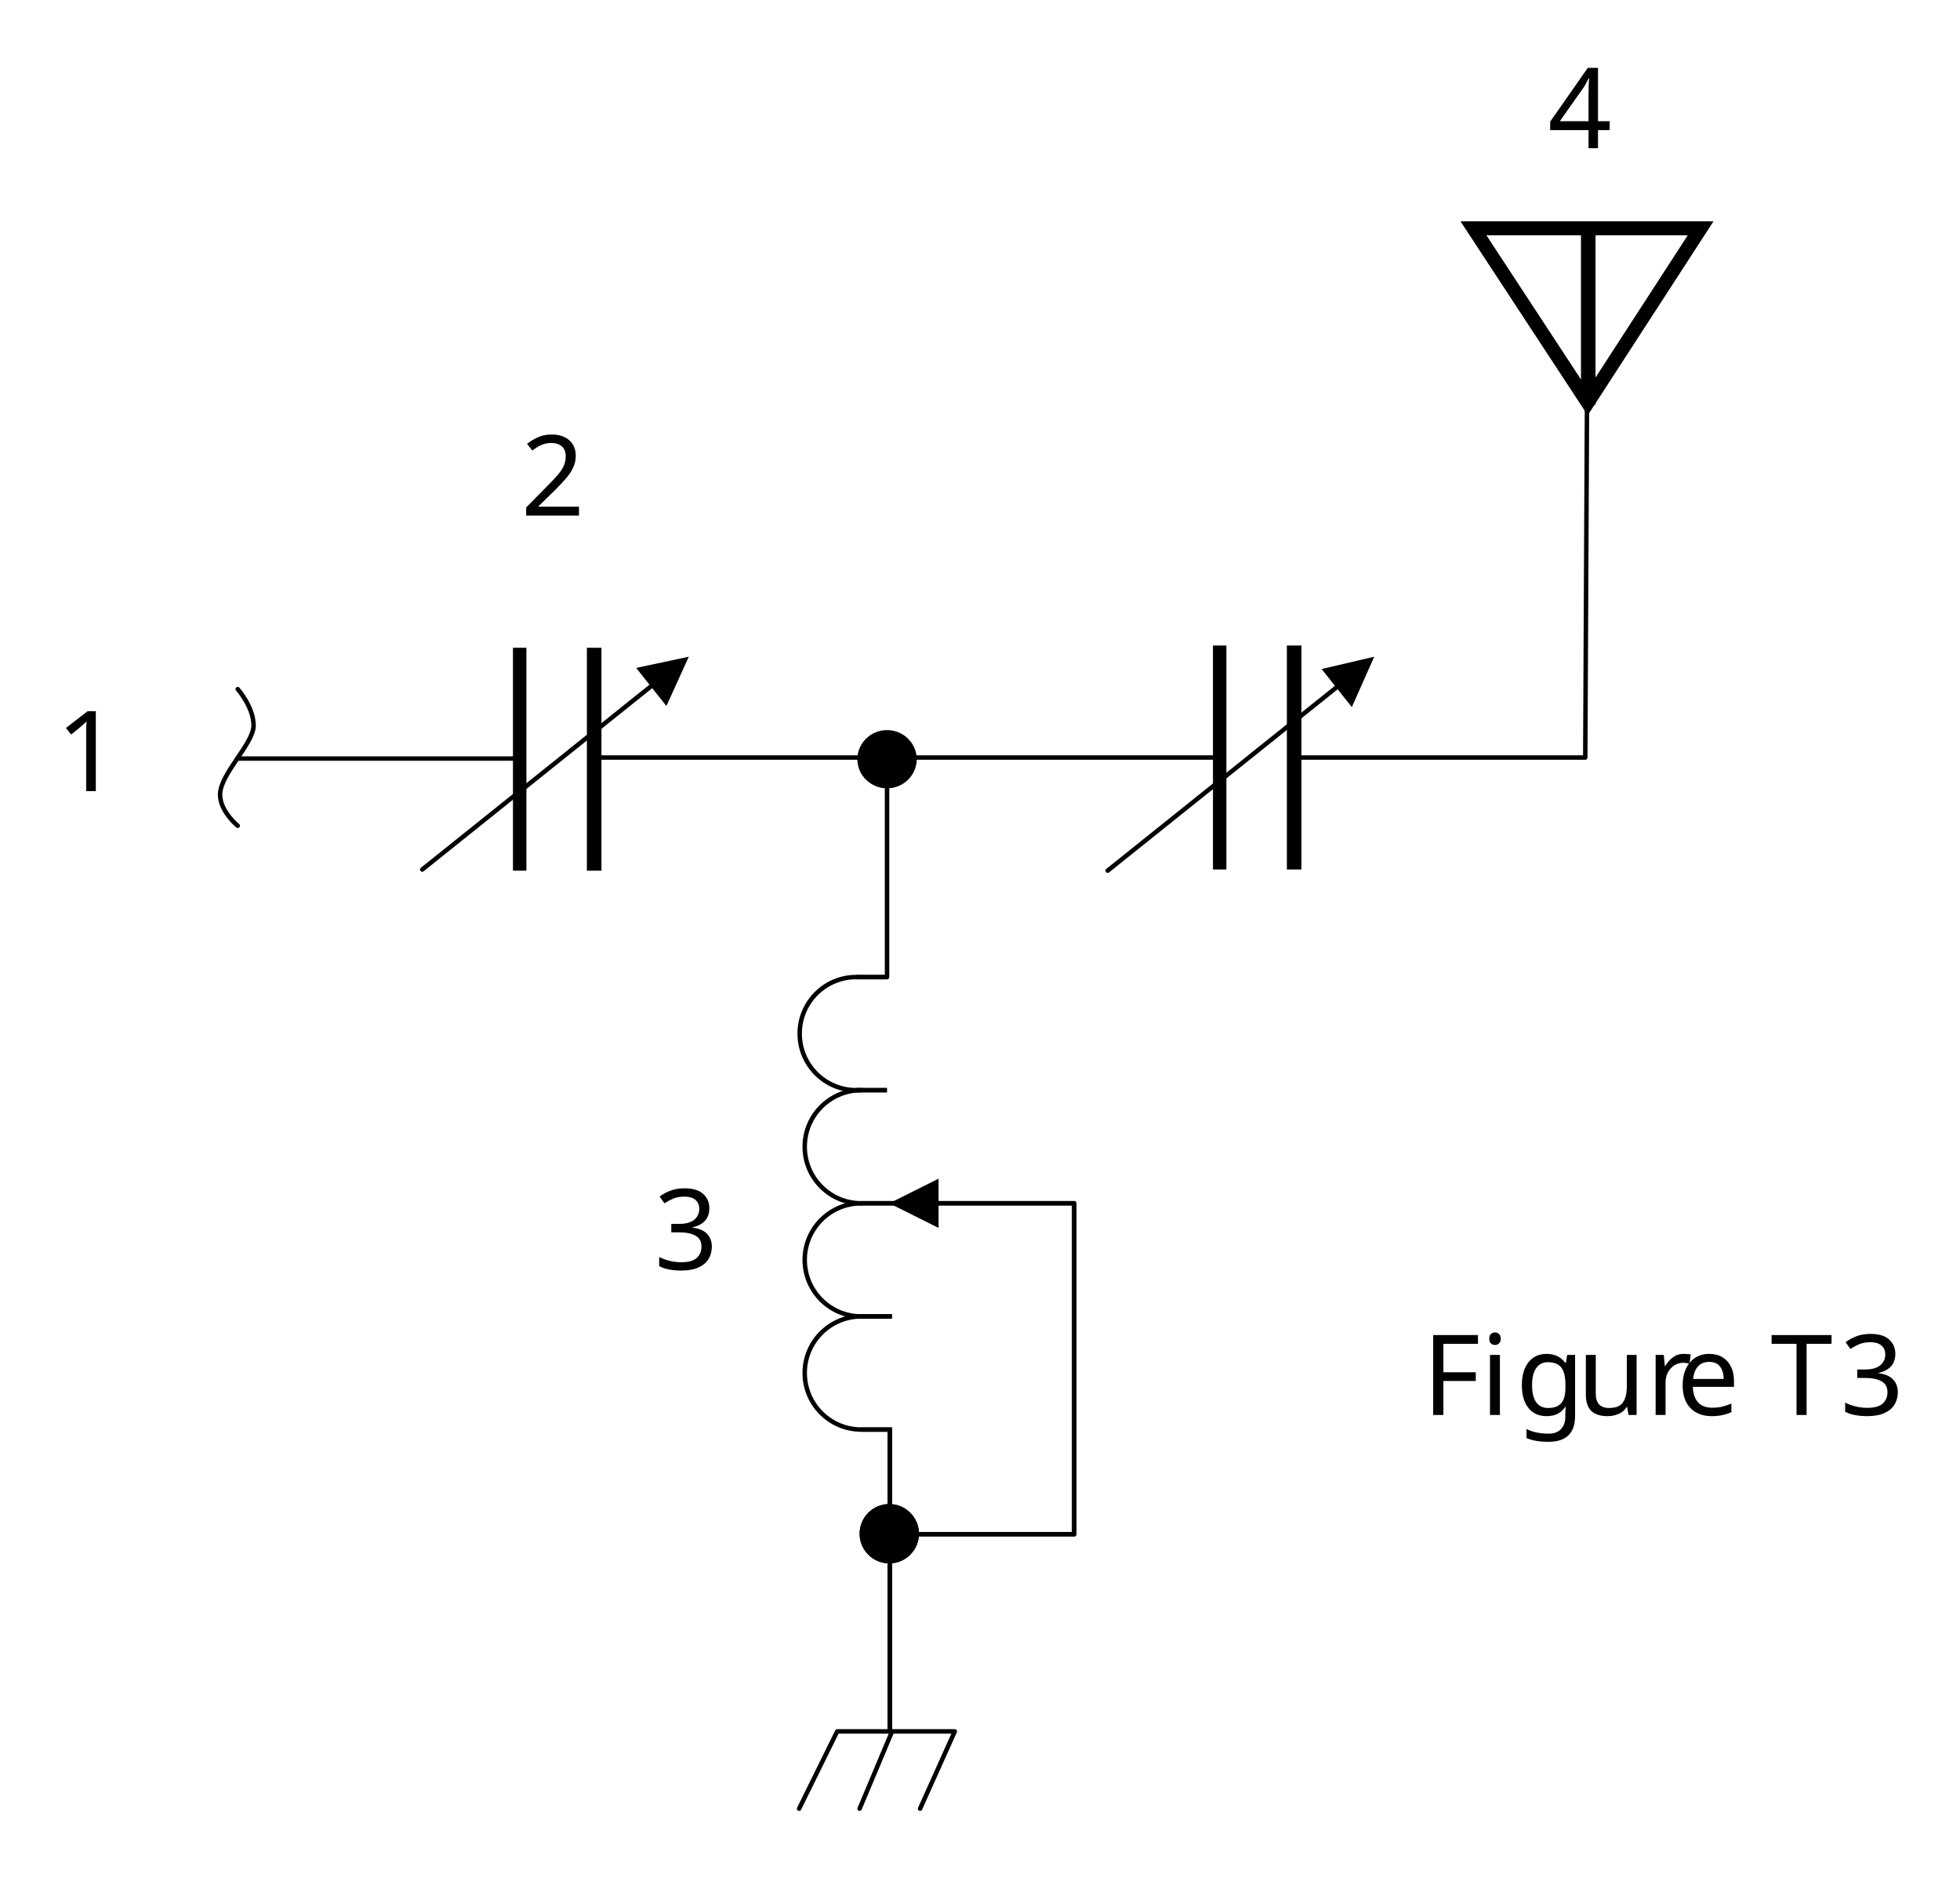
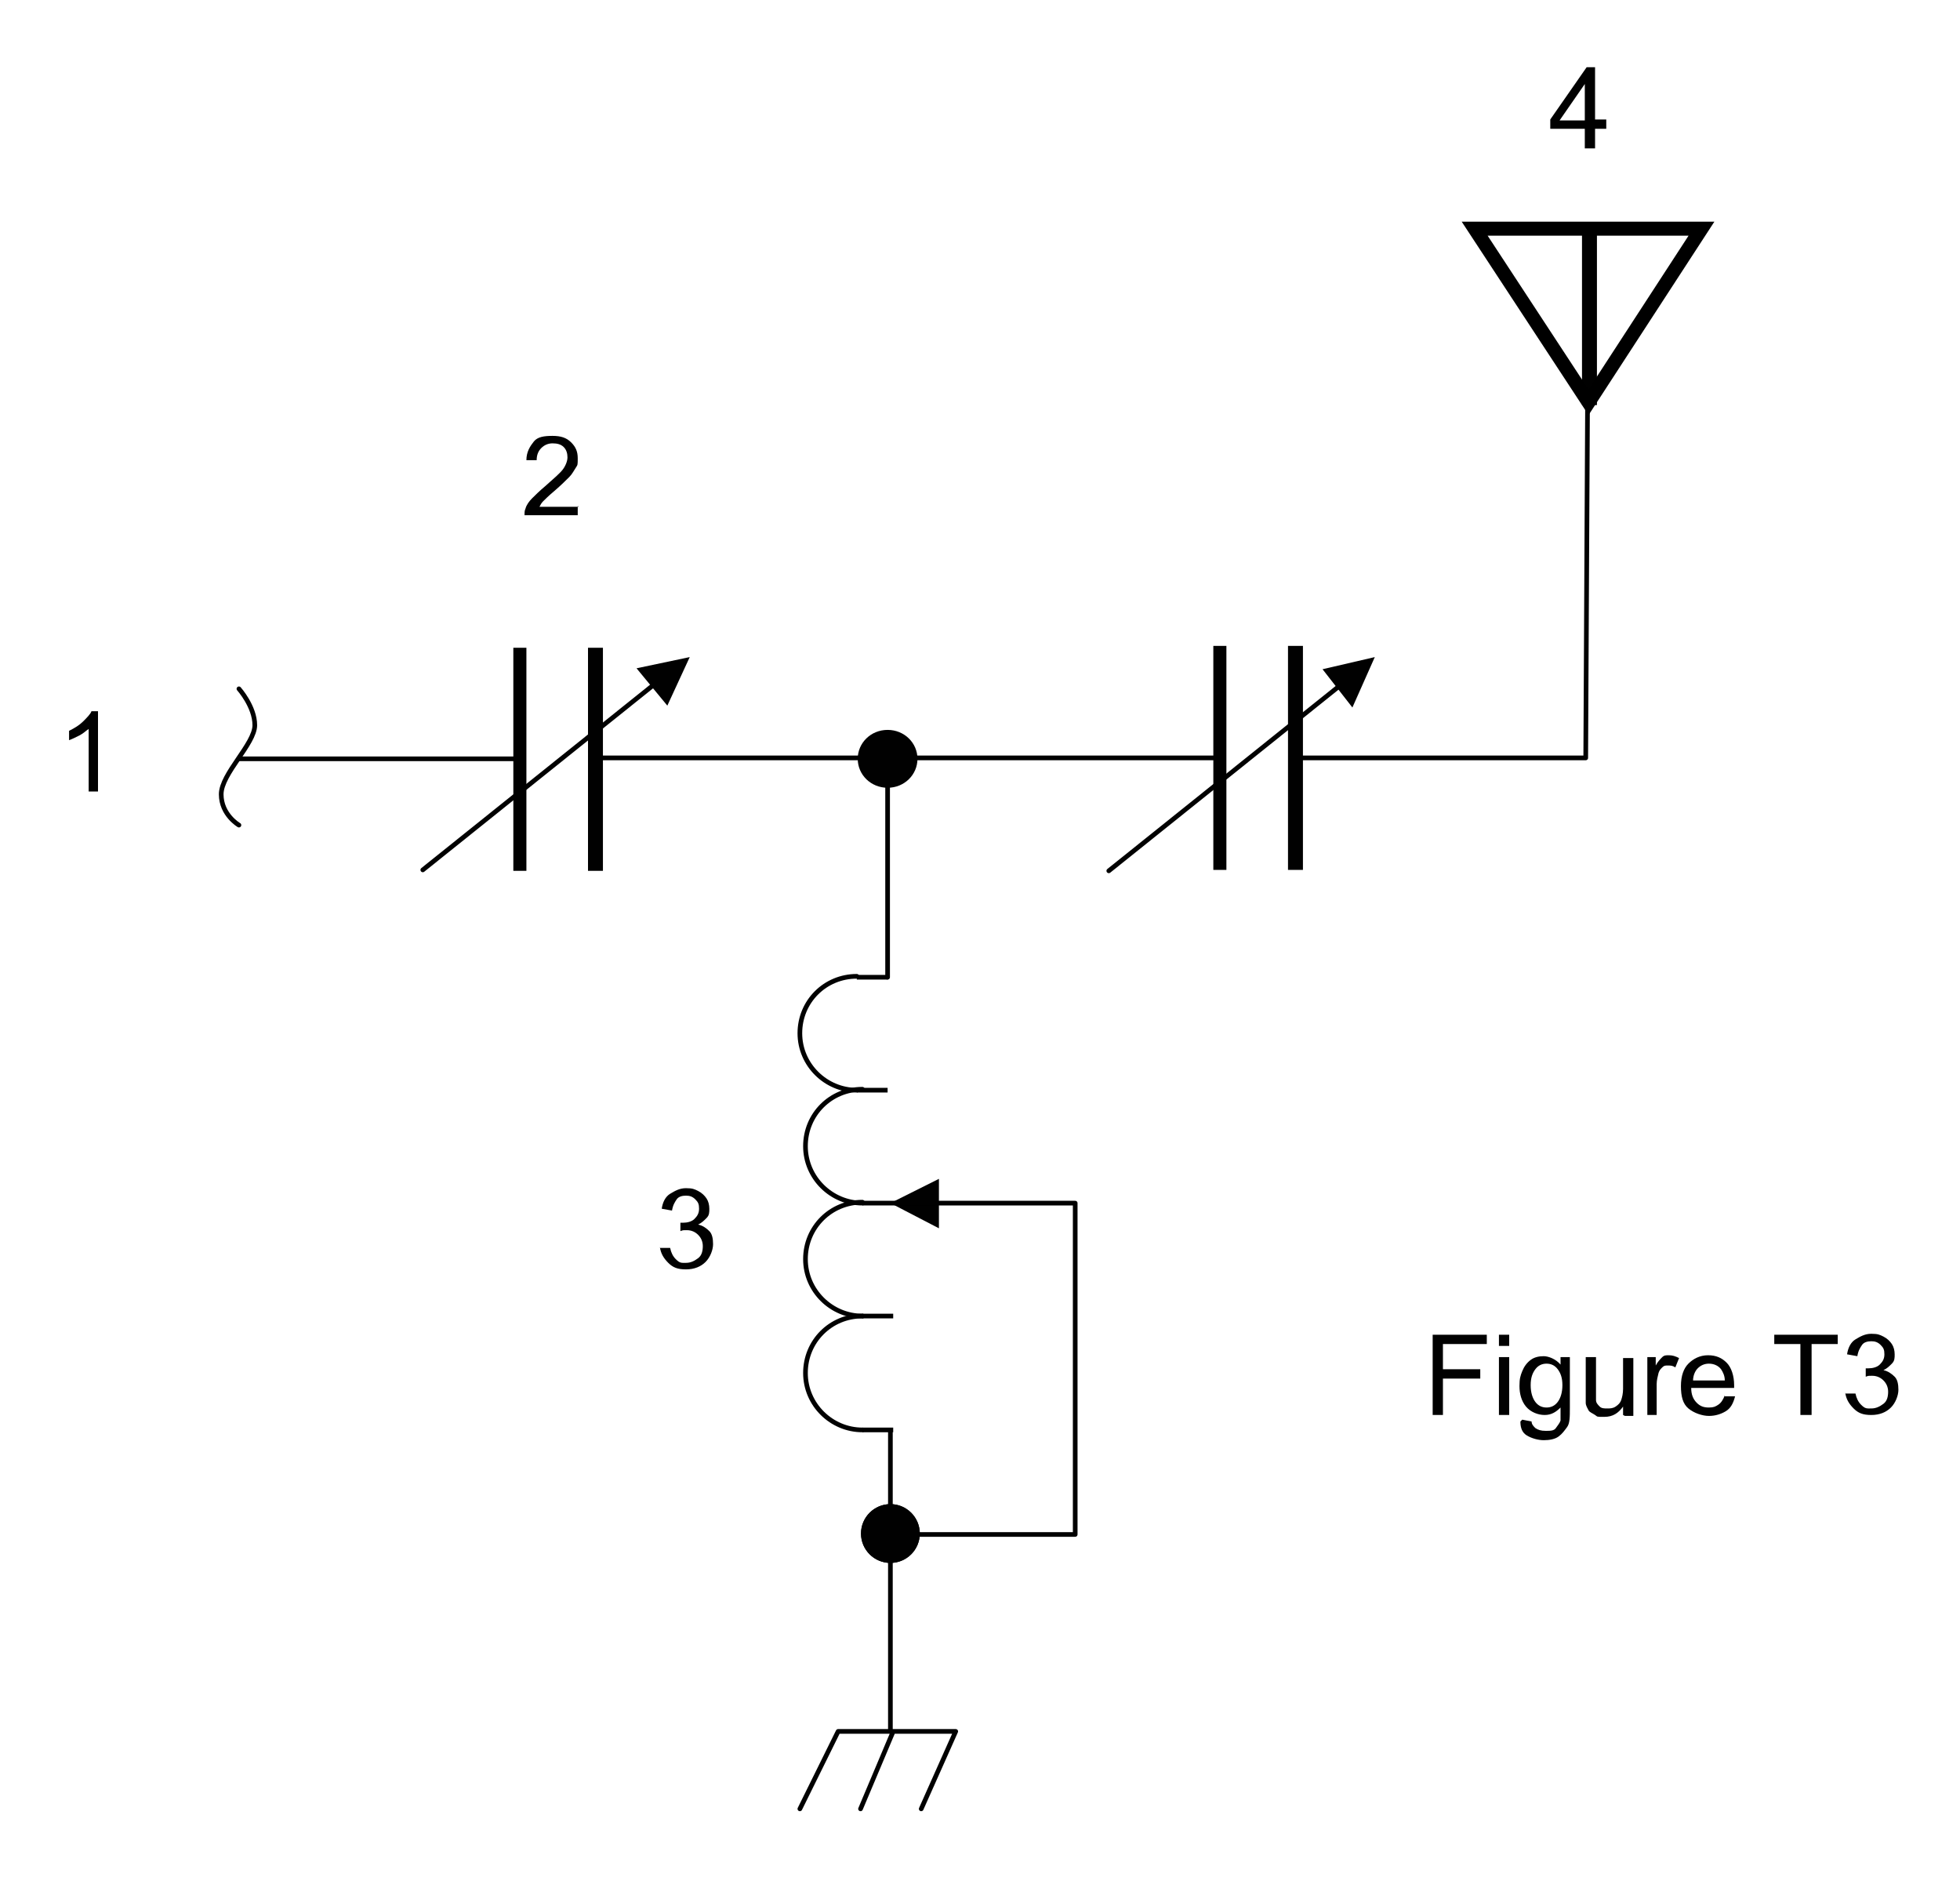
- <svg xmlns="http://www.w3.org/2000/svg" version="1.1" id="Layer_1" x="0px" y="0px" viewBox="0 0 210 203" style="enable-background:new 0 0 210 203;" xml:space="preserve">
-   <style type="text/css">
- 	.st0{fill:none;stroke:#010101;stroke-width:0.479;stroke-linecap:round;stroke-linejoin:round;stroke-miterlimit:10;}
- 	.st1{fill:none;stroke:#010101;stroke-width:0.5;stroke-miterlimit:10;}
- 	.st2{fill:#010101;}
- 	.st3{fill-rule:evenodd;clip-rule:evenodd;fill:#010101;}
- 	.st4{fill:none;stroke:#010101;stroke-width:0.5;stroke-linecap:round;stroke-linejoin:round;stroke-miterlimit:10;}
- 	.st5{font-family:'ArialMT';}
- 	.st6{font-size:12px;}
- 	.st7{fill:#010101;stroke:#010101;stroke-width:0.479;stroke-linecap:round;stroke-linejoin:round;stroke-miterlimit:10;}
- 	.st8{fill:none;stroke:#000000;stroke-width:1.5;stroke-miterlimit:10;}
- </style>
-   <path class="st0" d="M170.04,69.76" />
-   <line class="st1" x1="91.74" y1="104.68" x2="95.04" y2="104.68" />
-   <line class="st1" x1="95.34" y1="153.1" x2="95.34" y2="185.5" />
-   <line class="st0" x1="95.04" y1="81.34" x2="95.04" y2="104.68" />
-   <path class="st2" d="M98.22,81.34c0-1.72-1.43-3.12-3.18-3.12s-3.18,1.4-3.18,3.12c0,1.72,1.43,3.12,3.18,3.12  S98.22,83.06,98.22,81.34z" />
-   <polyline class="st0" points="85.62,193.78 89.7,185.5 102.3,185.5 98.58,193.78 " />
-   <line class="st0" x1="95.58" y1="185.5" x2="92.1" y2="193.78" />
-   <rect x="129.96" y="69.16" class="st2" width="1.44" height="24" />
-   <rect x="137.88" y="69.16" class="st2" width="1.56" height="24" />
-   <line class="st0" x1="63.66" y1="81.16" x2="130.68" y2="81.16" />
-   <rect x="54.96" y="69.4" class="st2" width="1.44" height="23.88" />
-   <rect x="62.88" y="69.4" class="st2" width="1.56" height="23.88" />
-   <line class="st0" x1="118.68" y1="93.28" x2="143.4" y2="73.48" />
-   <polyline class="st3" points="144.84,75.76 147.24,70.36 141.6,71.68 144.84,75.76 " />
-   <line class="st0" x1="45.24" y1="93.16" x2="69.96" y2="73.36" />
-   <polyline class="st3" points="71.4,75.64 73.8,70.36 68.16,71.56 71.4,75.64 " />
-   <polyline class="st0" points="170.04,42.02 169.85,81.16 139.05,81.16 " />
-   <polyline class="st4" points="93.01,164.38 115.09,164.38 115.09,128.92 100.09,128.92 " />
-   <polyline class="st3" points="100.56,126.28 95.28,128.92 100.56,131.56 100.56,126.28 " />
-   <path class="st0" d="M98.22,164.32c0-1.62-1.32-2.94-2.94-2.94s-2.94,1.32-2.94,2.94s1.32,2.94,2.94,2.94  C96.9,167.26,98.22,165.94,98.22,164.32z" />
-   <g>
-     <text transform="matrix(1 0 0 1 5.9995 84.7597)" class="st2 st5 st6">1</text>
-   </g>
-   <g>
-     <text transform="matrix(1 0 0 1 55.7993 55.2402)" class="st2 st5 st6">2</text>
-   </g>
-   <g>
-     <text transform="matrix(1 0 0 1 70.0795 135.9999)" class="st2 st5 st6">3</text>
-   </g>
-   <g>
-     <text transform="matrix(1 0 0 1 165.8393 15.8798)" class="st2 st5 st6">4</text>
-   </g>
-   <line class="st0" x1="25.56" y1="81.27" x2="55.8" y2="81.27" />
-   <rect x="169.39" y="24.46" class="st2" width="1.56" height="18.9" />
-   <path class="st7" d="M98.22,164.32c0-1.62-1.32-2.94-2.94-2.94s-2.94,1.32-2.94,2.94s1.32,2.94,2.94,2.94  C96.9,167.26,98.22,165.94,98.22,164.32z" />
-   <g>
-     <text transform="matrix(1 0 0 1 152.3994 151.5995)" class="st2 st5 st6">Fi</text>
-     <text transform="matrix(1 0 0 1 162.3994 151.5995)" class="st2 st5 st6">g</text>
-     <text transform="matrix(1 0 0 1 168.9594 151.5995)" class="st2 st5 st6">ur</text>
-     <text transform="matrix(1 0 0 1 179.6294 151.5995)" class="st2 st5 st6">e</text>
-     <text transform="matrix(1 0 0 1 186.3494 151.5995)" class="st2 st5 st6"> </text>
-     <text transform="matrix(1 0 0 1 189.6894 151.5995)" class="st2 st5 st6">T</text>
-     <text transform="matrix(1 0 0 1 197.1494 151.5995)" class="st2 st5 st6">3</text>
-   </g>
-   <polygon class="st8" points="170.11,43.12 182.21,24.46 157.87,24.46 " />
-   <path class="st0" d="M91.74,116.8c-3.35,0-6.06-2.71-6.06-6.06c0-3.35,2.71-6.06,6.06-6.06" />
-   <line class="st1" x1="91.74" y1="116.8" x2="95.04" y2="116.8" />
-   <path class="st0" d="M92.28,128.92c-3.35,0-6.06-2.71-6.06-6.06c0-3.35,2.71-6.06,6.06-6.06" />
-   <line class="st1" x1="92.28" y1="128.92" x2="100.09" y2="128.92" />
-   <path class="st0" d="M92.28,141.04c-3.35,0-6.06-2.71-6.06-6.06s2.71-6.06,6.06-6.06" />
-   <line class="st1" x1="92.28" y1="141.04" x2="95.58" y2="141.04" />
-   <path class="st0" d="M92.28,153.16c-3.35,0-6.06-2.71-6.06-6.06s2.71-6.06,6.06-6.06" />
-   <line class="st1" x1="92.28" y1="153.16" x2="95.58" y2="153.16" />
-   <path class="st0" d="M25.47,73.83c0,0,1.7,1.92,1.7,3.9c0,1.95-3.59,5.19-3.59,7.4c0,1.82,1.89,3.34,1.89,3.34" />
+ <svg xmlns="http://www.w3.org/2000/svg" viewBox="0 0 210 203">
+   <path fill="none" stroke="#010101" stroke-miterlimit="10" stroke-width=".5" d="M91.8 104.7h3.3m.3 48.4v32.4" />
+   <path fill="none" stroke="#010101" stroke-linecap="round" stroke-linejoin="round" stroke-width=".5" d="M95.1 81.3v23.4" />
+   <path fill="#010101" d="M98.3 81.3c0-1.7-1.4-3.1-3.2-3.1s-3.2 1.4-3.2 3.1 1.4 3.1 3.2 3.1 3.2-1.4 3.2-3.1" />
+   <path fill="none" stroke="#010101" stroke-linecap="round" stroke-linejoin="round" stroke-width=".5" d="m85.7 193.8 4.1-8.3h12.6l-3.7 8.3m-3-8.3-3.5 8.3" />
+   <path fill="#010101" d="M130 69.2h1.4v24H130zm8 0h1.6v24H138z" />
+   <path fill="none" stroke="#010101" stroke-linecap="round" stroke-linejoin="round" stroke-width=".5" d="M63.7 81.2h67.1" />
+   <path fill="#010101" d="M55 69.4h1.4v23.9H55zm8 0h1.6v23.9H63z" />
+   <path fill="none" stroke="#010101" stroke-linecap="round" stroke-linejoin="round" stroke-width=".5" d="m118.8 93.3 24.7-19.8" />
+   <path fill="#010101" fill-rule="evenodd" d="m144.9 75.8 2.4-5.4-5.6 1.3z" />
+   <path fill="none" stroke="#010101" stroke-linecap="round" stroke-linejoin="round" stroke-width=".5" d="M45.3 93.2 70 73.4" />
+   <path fill="#010101" fill-rule="evenodd" d="m71.5 75.6 2.4-5.2-5.7 1.2z" />
+   <path fill="none" stroke="#010101" stroke-linecap="round" stroke-linejoin="round" stroke-width=".5" d="m170.1 42-.2 39.2h-30.8m-46 83.2h22.1v-35.5h-15" />
+   <path fill="#010101" fill-rule="evenodd" d="m100.6 126.3-5.2 2.6 5.2 2.7z" />
+   <path fill="none" stroke="#010101" stroke-linecap="round" stroke-linejoin="round" stroke-width=".5" d="M98.3 164.3c0-1.6-1.3-2.9-2.9-2.9s-2.9 1.3-2.9 2.9 1.3 2.9 2.9 2.9 2.9-1.3 2.9-2.9" />
+   <path fill="#010101" d="M10.6 84.8H9.5v-6.7c-.3.2-.6.5-1 .7s-.8.4-1.1.5v-1c.6-.3 1.1-.6 1.5-1s.8-.8.9-1.1h.7v8.6Zm51.3-30.6v1h-5.7c0-.3 0-.5.1-.7.1-.4.4-.8.7-1.1s.8-.8 1.4-1.3c.9-.8 1.6-1.4 1.9-1.8s.5-.9.5-1.3-.1-.8-.4-1.1-.7-.4-1.2-.4-.9.2-1.2.5-.5.7-.5 1.3h-1.1c0-.9.4-1.5.8-2s1.1-.6 2-.6 1.5.2 2 .7.7 1 .7 1.7 0 .7-.2 1-.4.7-.7 1-.9.9-1.6 1.5c-.6.5-1 .9-1.2 1.1s-.3.4-.4.6H62Zm8.8 79.5h1.1q.15.75.6 1.2c.45.45.6.4 1.1.4s.9-.2 1.3-.5.5-.8.5-1.3-.2-.9-.5-1.2-.7-.5-1.2-.5-.4 0-.7.1v-.9h.3c.4 0 .9-.1 1.2-.4s.5-.6.5-1.1-.1-.7-.4-1-.6-.4-1-.4-.8.1-1 .4-.4.6-.5 1.2l-1.1-.2c.1-.7.4-1.3.9-1.6s1-.6 1.7-.6.9.1 1.3.3.7.5.9.8.3.7.3 1.1 0 .7-.3 1-.5.5-.9.7c.5.1.9.4 1.2.7s.4.8.4 1.4-.3 1.4-.8 1.9-1.2.8-2.1.8-1.4-.2-1.9-.7-.8-1-.9-1.7Zm99.1-117.8v-2.1h-3.7v-1l3.9-5.6h.9v5.6h1.2v1h-1.2v2.1zm0-3V9l-2.7 3.9z" />
+   <path fill="none" stroke="#010101" stroke-linecap="round" stroke-linejoin="round" stroke-width=".5" d="M25.6 81.3h30.3" />
+   <path fill="#010101" d="M169.5 24.5h1.6v18.9h-1.6z" />
+   <path fill="#010101" stroke="#010101" stroke-linecap="round" stroke-linejoin="round" stroke-width=".5" d="M98.3 164.3c0-1.6-1.3-2.9-2.9-2.9s-2.9 1.3-2.9 2.9 1.3 2.9 2.9 2.9 2.9-1.3 2.9-2.9" />
+   <path fill="#010101" d="M153.5 151.6V143h5.8v1h-4.7v2.7h4v1h-4v3.9zm7.1-7.4V143h1.1v1.2zm0 7.4v-6.2h1.1v6.2zm2.5.5 1 .2c0 .3.2.5.4.7.3.2.6.3 1.1.3s.9 0 1.1-.3.4-.5.5-.8v-1.4c-.5.5-1 .8-1.7.8s-1.5-.3-2-.9-.7-1.4-.7-2.2.1-1.1.3-1.6.5-.9.9-1.2.9-.4 1.4-.4 1.3.3 1.8.9v-.8h1v5.4c0 1 0 1.7-.3 2.1s-.5.7-.9 1-1 .4-1.6.4-1.3-.2-1.8-.5-.7-.8-.7-1.5Zm.9-3.7c0 .8.2 1.4.5 1.8s.7.6 1.2.6.9-.2 1.2-.6.5-1 .5-1.8-.2-1.3-.5-1.7-.7-.6-1.2-.6-.9.2-1.2.6-.5.9-.5 1.7m9.9 3.2v-.9c-.5.7-1.1 1.1-2 1.1s-.7 0-1-.2-.6-.3-.7-.5-.3-.5-.3-.8v-4.9h1.1v4.6c0 .3.2.5.4.7s.5.2.8.2.6 0 .9-.2.5-.4.6-.7.2-.7.2-1.2v-3.3h1.1v6.2h-.9Zm2.6 0v-6.2h.9v.9c.2-.4.5-.7.7-.9s.4-.2.7-.2c.4 0 .7.1 1.1.3l-.4 1c-.3-.2-.5-.2-.8-.2s-.4 0-.6.2-.3.3-.4.6c-.1.4-.2.8-.2 1.2v3.3h-1.1Zm8.3-2h1.1c-.2.8-.5 1.3-1 1.6s-1.1.5-1.8.5-1.6-.3-2.2-.8-.8-1.3-.8-2.4.3-1.9.8-2.4 1.2-.9 2.1-.9 1.5.3 2 .8.8 1.4.8 2.4v.3h-4.6c0 .7.2 1.2.6 1.6s.8.5 1.3.5.7-.1 1-.3.5-.5.7-1Zm-3.5-1.7h3.5c0-.5-.2-.9-.4-1.2-.3-.4-.8-.6-1.3-.6s-.9.2-1.2.5-.5.8-.5 1.3Zm11.6 3.7V144h-2.8v-1h6.8v1h-2.8v7.6H193Zm4.8-2.3h1.1q.15.75.6 1.2c.45.45.6.4 1.1.4s.9-.2 1.3-.5.5-.8.5-1.3-.2-.9-.5-1.2-.7-.5-1.2-.5-.4 0-.7.1v-.9h.3c.4 0 .9-.1 1.2-.4s.5-.6.5-1.1-.1-.7-.4-1-.6-.4-1-.4-.8.1-1 .4-.4.6-.5 1.2l-1.1-.2c.1-.7.4-1.3.9-1.6s1-.6 1.7-.6.9.1 1.3.3.7.5.9.8.3.7.3 1.1 0 .7-.3 1-.5.5-.9.7c.5.1.9.4 1.2.7s.4.8.4 1.4-.3 1.4-.8 1.9-1.2.8-2.1.8-1.4-.2-1.9-.7-.8-1-.9-1.7Z" />
+   <path fill="none" stroke="#000" stroke-miterlimit="10" stroke-width="1.5" d="m170.2 43.1 12.1-18.6H158z" />
+   <path fill="none" stroke="#010101" stroke-linecap="round" stroke-linejoin="round" stroke-width=".5" d="M91.8 116.8c-3.3 0-6.1-2.7-6.1-6.1s2.7-6.1 6.1-6.1" />
+   <path fill="none" stroke="#010101" stroke-miterlimit="10" stroke-width=".5" d="M91.8 116.8h3.3" />
+   <path fill="none" stroke="#010101" stroke-linecap="round" stroke-linejoin="round" stroke-width=".5" d="M92.4 128.9c-3.3 0-6.1-2.7-6.1-6.1s2.7-6.1 6.1-6.1" />
+   <path fill="none" stroke="#010101" stroke-miterlimit="10" stroke-width=".5" d="M92.4 128.9h7.8" />
+   <path fill="none" stroke="#010101" stroke-linecap="round" stroke-linejoin="round" stroke-width=".5" d="M92.4 141c-3.3 0-6.1-2.7-6.1-6.1s2.7-6.1 6.1-6.1" />
+   <path fill="none" stroke="#010101" stroke-miterlimit="10" stroke-width=".5" d="M92.4 141h3.3" />
+   <path fill="none" stroke="#010101" stroke-linecap="round" stroke-linejoin="round" stroke-width=".5" d="M92.4 153.2c-3.3 0-6.1-2.7-6.1-6.1s2.7-6.1 6.1-6.1" />
+   <path fill="none" stroke="#010101" stroke-miterlimit="10" stroke-width=".5" d="M92.4 153.2h3.3" />
+   <path fill="none" stroke="#010101" stroke-linecap="round" stroke-linejoin="round" stroke-width=".5" d="M25.6 73.8s1.7 1.9 1.7 3.9-3.6 5.2-3.6 7.4 1.9 3.3 1.9 3.3" />
</svg>
